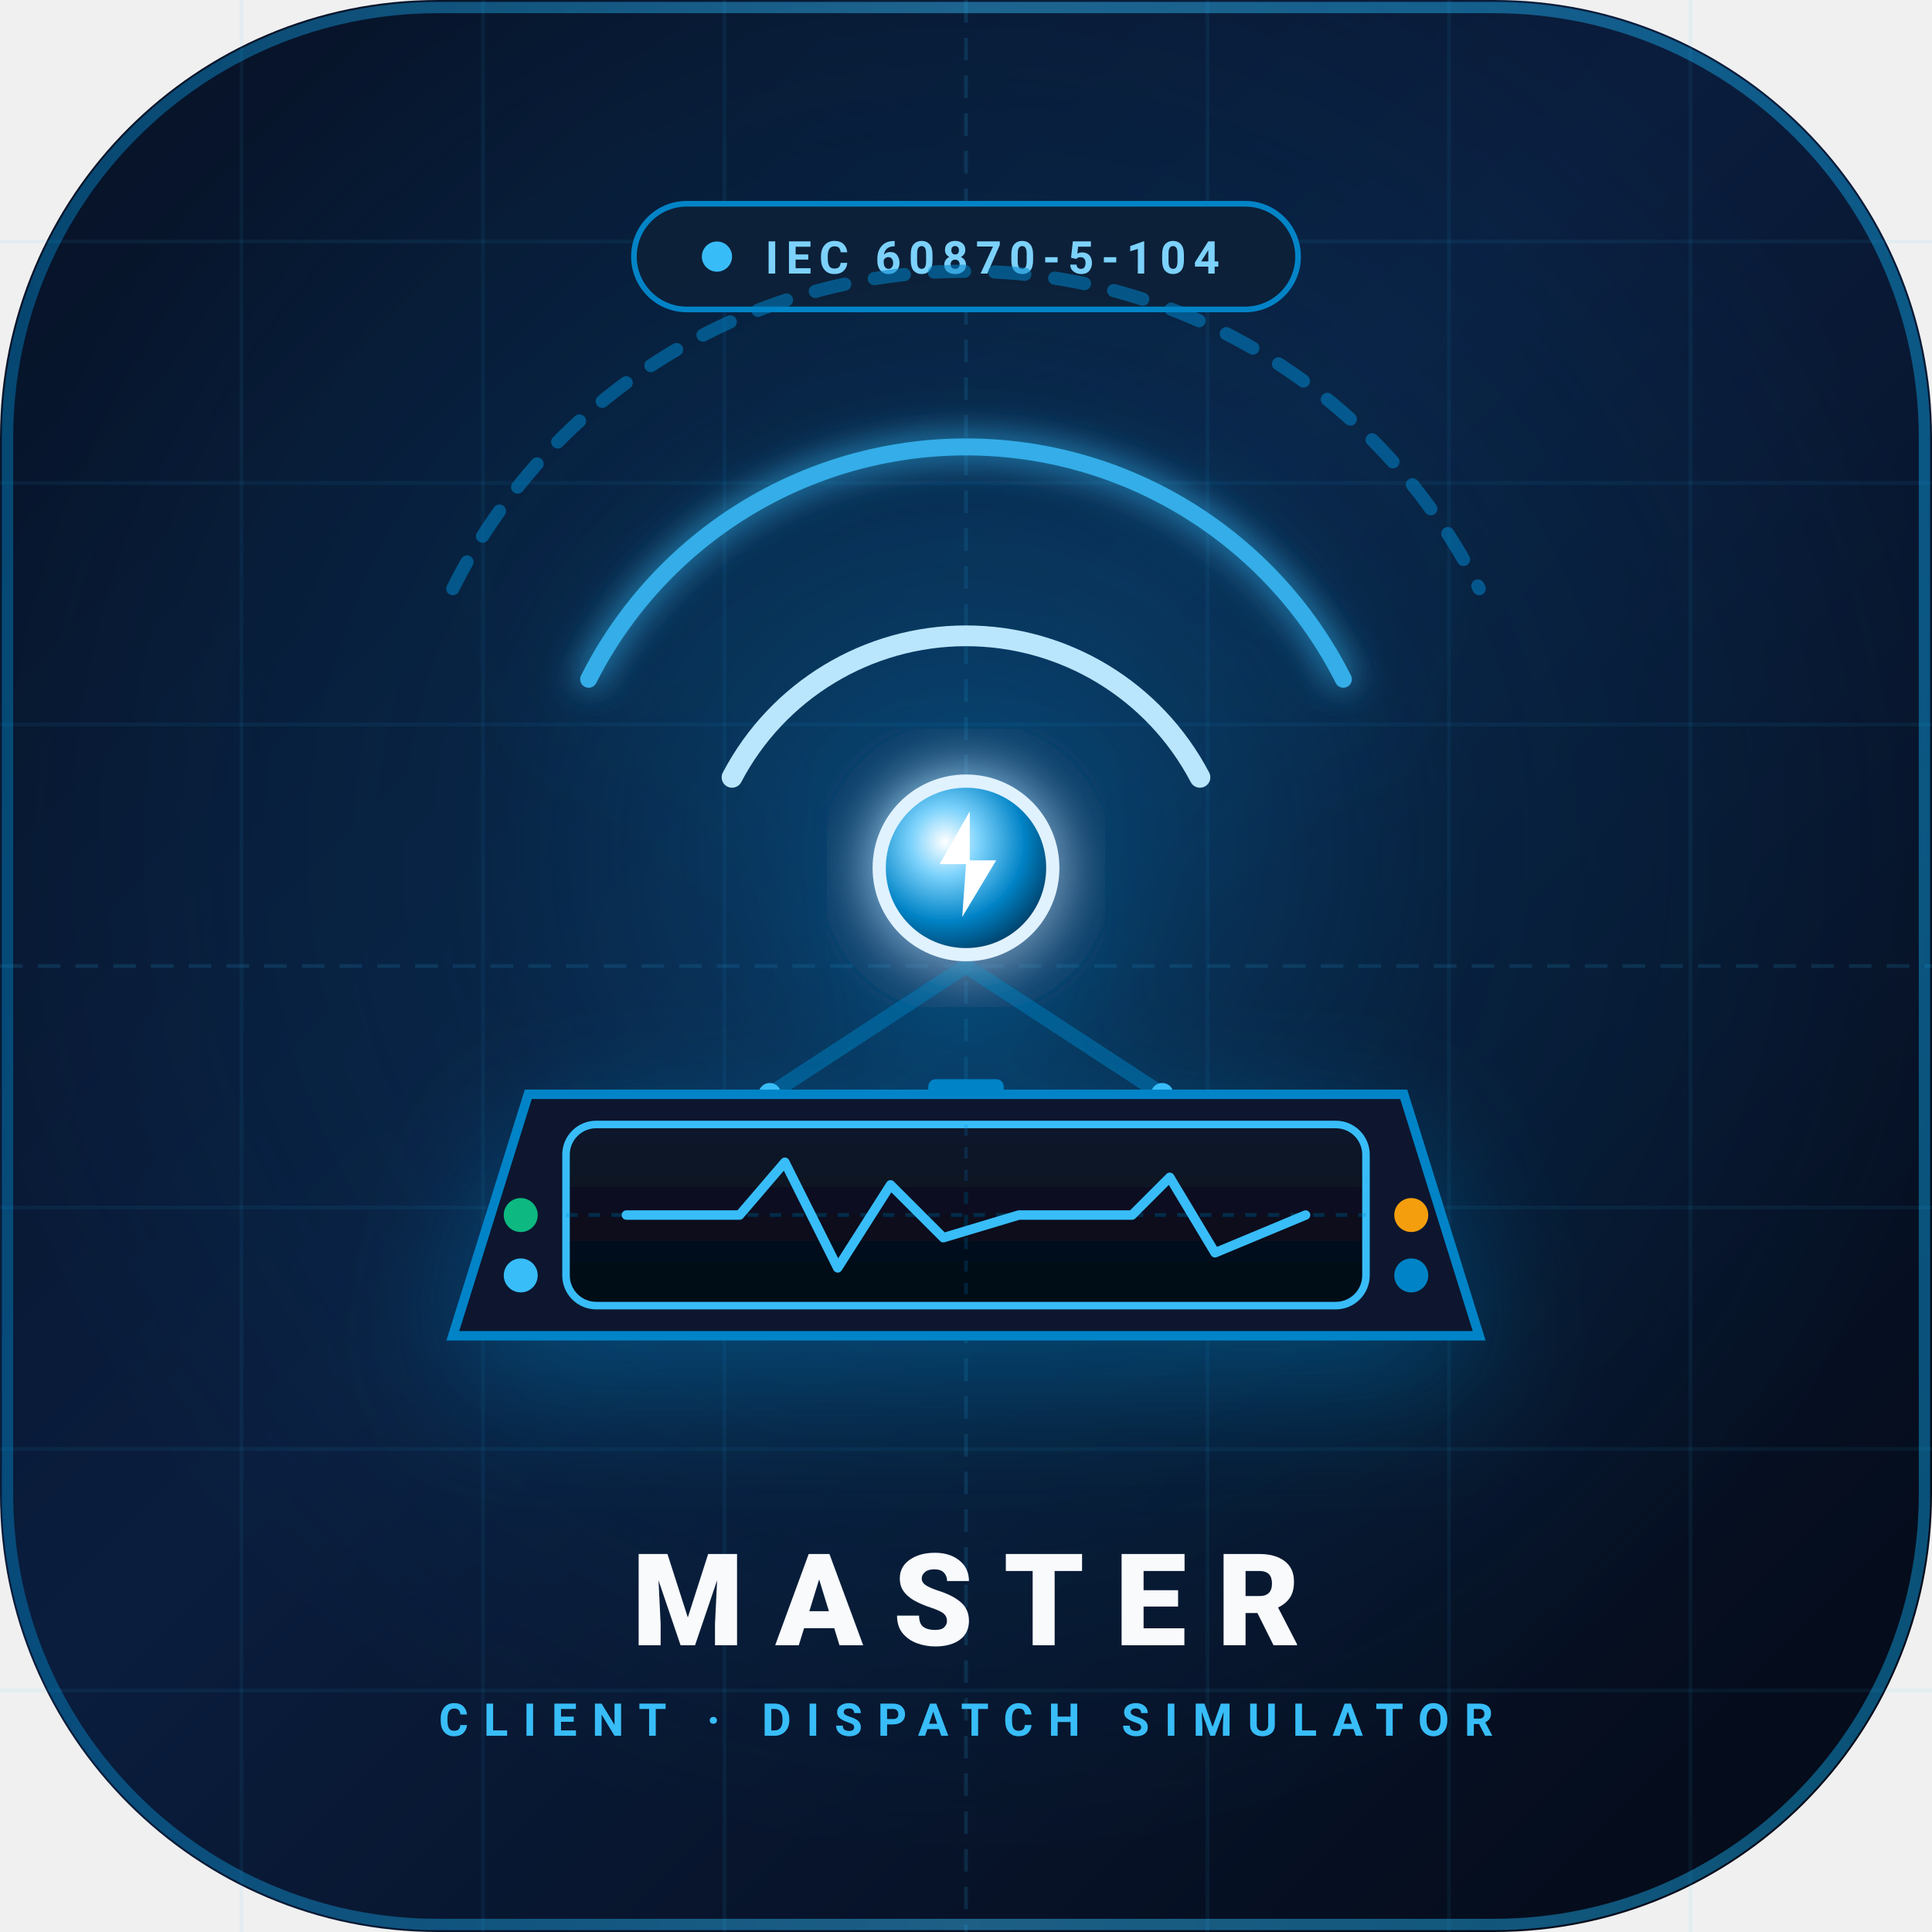
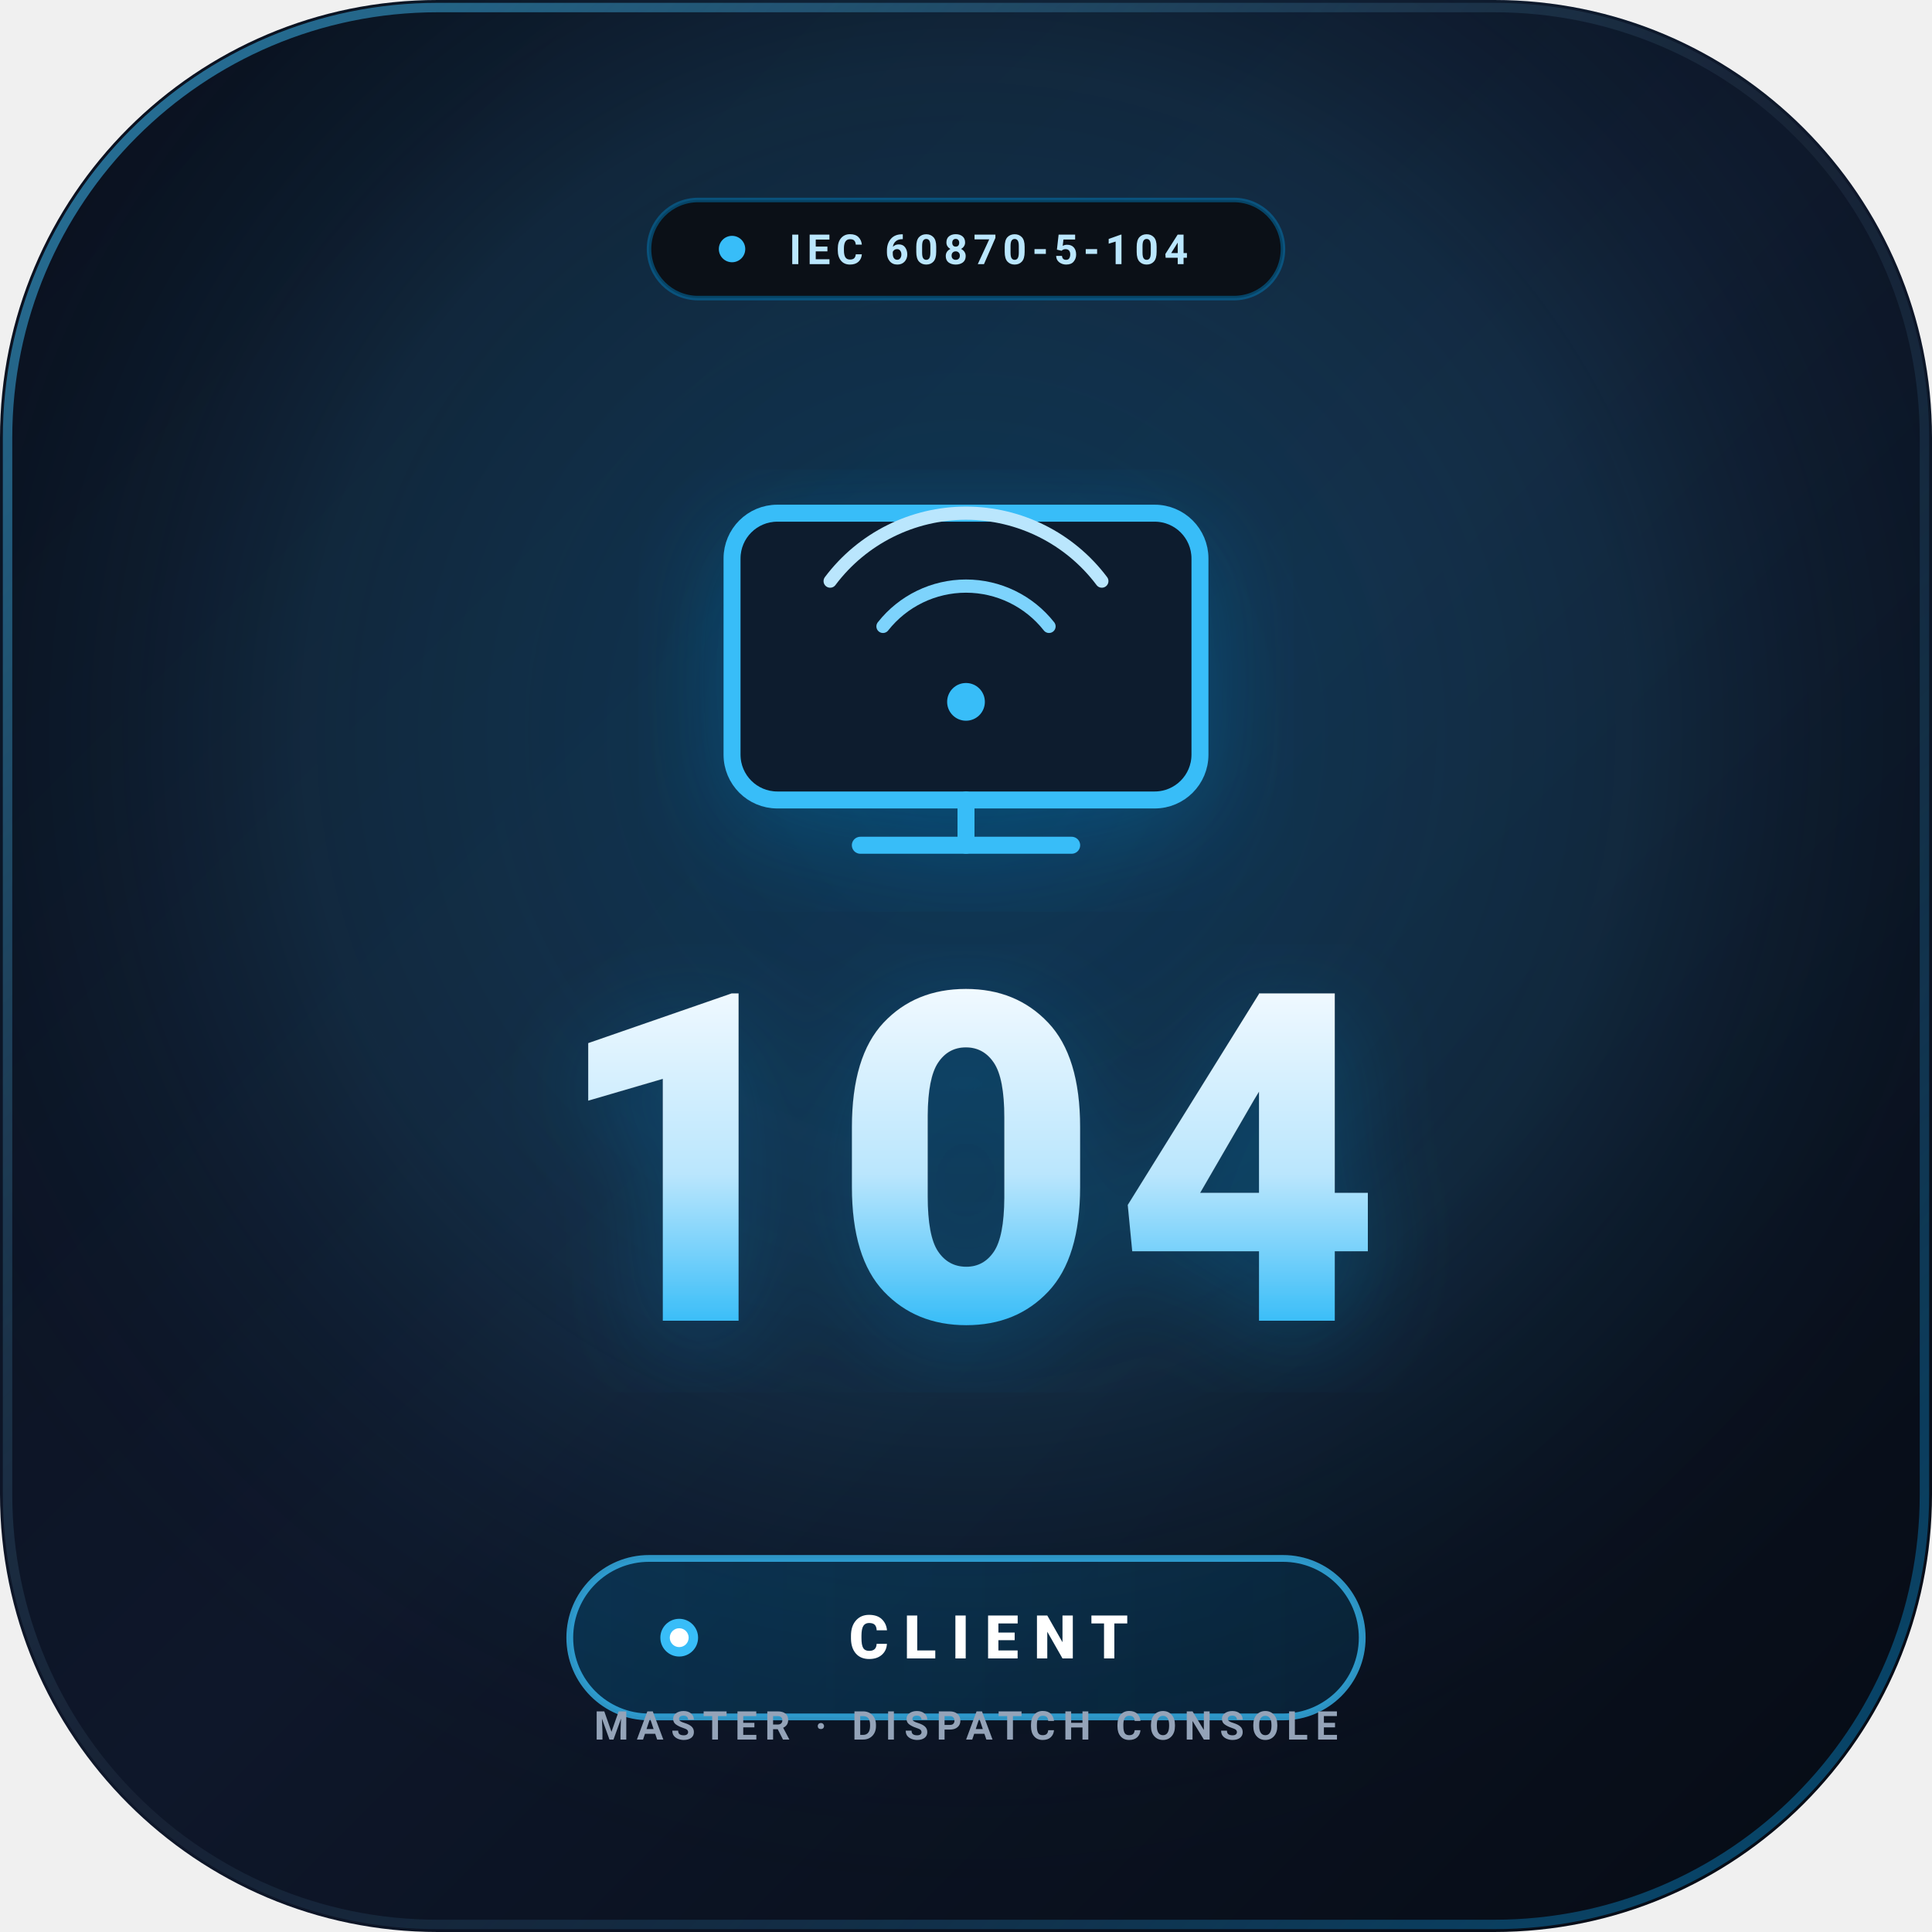
<svg xmlns="http://www.w3.org/2000/svg" viewBox="0 0 512 512" width="512" height="512">
  <defs>
-     <linearGradient id="bgMaster" x1="0%" y1="0%" x2="100%" y2="100%">
-       <stop offset="0%" stop-color="#061226" />
-       <stop offset="45%" stop-color="#0A1D3D" />
-       <stop offset="100%" stop-color="#040915" />
+     <linearGradient id="bgGrad" x1="0%" y1="0%" x2="100%" y2="100%">
+       <stop offset="0%" stop-color="#090F1C" />
+       <stop offset="50%" stop-color="#0E172A" />
+       <stop offset="100%" stop-color="#060B14" />
    </linearGradient>
-     <radialGradient id="centerGlowMaster" cx="50%" cy="44%" r="52%">
-       <stop offset="0%" stop-color="#0284C7" stop-opacity="0.38" />
-       <stop offset="50%" stop-color="#0369A1" stop-opacity="0.12" />
-       <stop offset="100%" stop-color="#0284C7" stop-opacity="0" />
+     <radialGradient id="spotlight" cx="50%" cy="38%" r="62%">
+       <stop offset="0%" stop-color="#0284C7" stop-opacity="0.28" />
+       <stop offset="55%" stop-color="#38BDF8" stop-opacity="0.12" />
+       <stop offset="100%" stop-color="#000000" stop-opacity="0" />
    </radialGradient>
-     <linearGradient id="cyanGrad" x1="0%" y1="0%" x2="100%" y2="0%">
-       <stop offset="0%" stop-color="#0284C7" />
-       <stop offset="50%" stop-color="#38BDF8" />
-       <stop offset="100%" stop-color="#0EA5E9" />
+     <linearGradient id="borderGrad" x1="0%" y1="0%" x2="100%" y2="100%">
+       <stop offset="0%" stop-color="#38BDF8" stop-opacity="0.65" />
+       <stop offset="50%" stop-color="#334155" stop-opacity="0.25" />
+       <stop offset="100%" stop-color="#0284C7" stop-opacity="0.55" />
    </linearGradient>
-     <radialGradient id="coreOrbGrad" cx="38%" cy="35%" r="65%">
-       <stop offset="0%" stop-color="#FFFFFF" />
-       <stop offset="30%" stop-color="#7DD3FC" />
-       <stop offset="70%" stop-color="#0284C7" />
-       <stop offset="100%" stop-color="#034570" />
-     </radialGradient>
-     <linearGradient id="mastGrad" x1="0%" y1="0%" x2="0%" y2="100%">
-       <stop offset="0%" stop-color="#7DD3FC" />
-       <stop offset="50%" stop-color="#0284C7" />
-       <stop offset="100%" stop-color="#0369A1" />
+     <linearGradient id="textGrad" x1="0%" y1="0%" x2="0%" y2="100%">
+       <stop offset="0%" stop-color="#F0F9FF" />
+       <stop offset="55%" stop-color="#BAE6FD" />
+       <stop offset="100%" stop-color="#38BDF8" />
    </linearGradient>
-     <linearGradient id="screenGrad" x1="0%" y1="0%" x2="0%" y2="100%">
-       <stop offset="0%" stop-color="#0B162B" />
-       <stop offset="100%" stop-color="#040914" />
+     <linearGradient id="badgeGrad" x1="0%" y1="0%" x2="100%" y2="0%">
+       <stop offset="0%" stop-color="#0284C7" stop-opacity="0.22" />
+       <stop offset="100%" stop-color="#0284C7" stop-opacity="0.14" />
    </linearGradient>
-     <filter id="shadowMaster" x="-20%" y="-20%" width="140%" height="140%">
-       <feDropShadow dx="0" dy="12" stdDeviation="18" flood-color="#0284C7" flood-opacity="0.4" />
-     </filter>
-     <filter id="glowWave" x="-20%" y="-20%" width="140%" height="140%">
-       <feGaussianBlur stdDeviation="4.5" result="blur" />
-       <feComposite in="SourceGraphic" in2="blur" operator="over" />
-     </filter>
-     <filter id="coreGlow" x="-30%" y="-30%" width="160%" height="160%">
-       <feGaussianBlur stdDeviation="7" result="blur" />
-       <feComposite in="SourceGraphic" in2="blur" operator="over" />
+     <filter id="heroGlow" x="-20%" y="-20%" width="140%" height="140%">
+       <feDropShadow dx="0" dy="6" stdDeviation="14" flood-color="#0284C7" flood-opacity="0.32" />
    </filter>
  </defs>
-   <rect width="512" height="512" rx="116" fill="url(#bgMaster)" />
-   <g stroke="#38BDF8" stroke-width="1" stroke-opacity="0.07">
-     <line x1="64" y1="0" x2="64" y2="512" />
-     <line x1="128" y1="0" x2="128" y2="512" />
-     <line x1="192" y1="0" x2="192" y2="512" />
-     <line x1="256" y1="0" x2="256" y2="512" stroke-opacity="0.14" stroke-dasharray="6 4" />
-     <line x1="320" y1="0" x2="320" y2="512" />
-     <line x1="384" y1="0" x2="384" y2="512" />
-     <line x1="448" y1="0" x2="448" y2="512" />
-     <line x1="0" y1="64" x2="512" y2="64" />
-     <line x1="0" y1="128" x2="512" y2="128" />
-     <line x1="0" y1="192" x2="512" y2="192" />
-     <line x1="0" y1="256" x2="512" y2="256" stroke-opacity="0.14" stroke-dasharray="6 4" />
-     <line x1="0" y1="320" x2="512" y2="320" />
-     <line x1="0" y1="384" x2="512" y2="384" />
-     <line x1="0" y1="448" x2="512" y2="448" />
+   <rect width="512" height="512" rx="116" fill="url(#bgGrad)" />
+   <rect width="512" height="512" rx="116" fill="url(#spotlight)" />
+   <rect x="2" y="2" width="508" height="508" rx="114" fill="none" stroke="url(#borderGrad)" stroke-width="2.5" />
+   <g transform="translate(256, 66)">
+     <rect x="-84" y="-13" width="168" height="26" rx="13" fill="#0B1017" stroke="#0284C7" stroke-width="1.2" stroke-opacity="0.45" />
+     <circle cx="-62" cy="0" r="3.5" fill="#38BDF8" />
+     <text x="6" y="4" font-family="system-ui, -apple-system, 'Segoe UI', Roboto, sans-serif" font-size="11" font-weight="700" fill="#BAE6FD" letter-spacing="1.5" text-anchor="middle">IEC 60870-5-104</text>
  </g>
-   <rect width="512" height="512" rx="116" fill="url(#centerGlowMaster)" />
-   <rect x="2" y="2" width="508" height="508" rx="114" fill="none" stroke="url(#cyanGrad)" stroke-width="3" stroke-opacity="0.45" />
-   <g transform="translate(256, 68)">
-     <rect x="-88" y="-14" width="176" height="28" rx="14" fill="#0C2038" stroke="#0284C7" stroke-width="1.5" />
-     <circle cx="-66" cy="0" r="4" fill="#38BDF8" />
-     <text x="7" y="4.5" font-family="-apple-system, BlinkMacSystemFont, 'Segoe UI', Roboto, sans-serif" font-size="12" font-weight="700" fill="#7DD3FC" letter-spacing="2" text-anchor="middle">IEC 60870-5-104</text>
+   <g transform="translate(256, 172)" filter="url(#heroGlow)">
+     <rect x="-62" y="-36" width="124" height="76" rx="12" fill="#0C1B2F" stroke="#38BDF8" stroke-width="4.5" />
+     <line x1="-28" y1="52" x2="28" y2="52" stroke="#38BDF8" stroke-width="4.5" stroke-linecap="round" />
+     <line x1="0" y1="40" x2="0" y2="52" stroke="#38BDF8" stroke-width="4.5" stroke-linecap="round" />
+     <circle cx="0" cy="14" r="5" fill="#38BDF8" />
+     <path d="M -22 -6 A 28 28 0 0 1 22 -6" fill="none" stroke="#7DD3FC" stroke-width="3.5" stroke-linecap="round" />
+     <path d="M -36 -18 A 45 45 0 0 1 36 -18" fill="none" stroke="#BAE6FD" stroke-width="3.5" stroke-linecap="round" />
  </g>
-   <g filter="url(#shadowMaster)" transform="translate(0, -6)">
-     <path d="M 120 162 A 152 152 0 0 1 392 162" fill="none" stroke="#0284C7" stroke-width="3.5" stroke-linecap="round" stroke-dasharray="8 8" opacity="0.55" />
-     <path d="M 156 186 A 112 112 0 0 1 356 186" fill="none" stroke="#38BDF8" stroke-width="4.5" stroke-linecap="round" opacity="0.9" filter="url(#glowWave)" />
-     <path d="M 194 212 A 70 70 0 0 1 318 212" fill="none" stroke="#BAE6FD" stroke-width="5.5" stroke-linecap="round" />
-     <line x1="256" y1="236" x2="256" y2="296" stroke="url(#mastGrad)" stroke-width="8" stroke-linecap="round" />
-     <rect x="246" y="292" width="20" height="6" rx="2" fill="#0284C7" />
-     <line x1="256" y1="262" x2="204" y2="296" stroke="#0369A1" stroke-width="4" stroke-linecap="round" opacity="0.75" />
-     <line x1="256" y1="262" x2="308" y2="296" stroke="#0369A1" stroke-width="4" stroke-linecap="round" opacity="0.75" />
-     <circle cx="204" cy="296" r="3" fill="#38BDF8" />
-     <circle cx="308" cy="296" r="3" fill="#38BDF8" />
-     <circle cx="256" cy="236" r="23" fill="url(#coreOrbGrad)" stroke="#E0F2FE" stroke-width="3.5" filter="url(#coreGlow)" />
-     <path d="M 257 221 L 249 235 L 256 235 L 255 249 L 264 234 L 257 234 Z" fill="#FFFFFF" />
-     <g transform="translate(256, 336)">
-       <path d="M -136 24 L -116 -40 L 116 -40 L 136 24 Z" fill="#0A182E" stroke="#0284C7" stroke-width="2.5" />
-       <rect x="-106" y="-32" width="212" height="48" rx="8" fill="url(#screenGrad)" stroke="#38BDF8" stroke-width="2" />
-       <line x1="-106" y1="-8" x2="106" y2="-8" stroke="#0284C7" stroke-width="1" stroke-opacity="0.25" stroke-dasharray="3 3" />
-       <line x1="0" y1="-32" x2="0" y2="16" stroke="#0284C7" stroke-width="1" stroke-opacity="0.2" stroke-dasharray="3 3" />
-       <path d="M -90 -8 L -60 -8 L -48 -22 L -34 6 L -20 -16 L -6 -2 L 14 -8 L 44 -8 L 54 -18 L 66 2 L 90 -8" fill="none" stroke="#38BDF8" stroke-width="2.5" stroke-linecap="round" stroke-linejoin="round" />
-       <circle cx="-118" cy="-8" r="4.5" fill="#10B981" />
-       <circle cx="-118" cy="8" r="4.5" fill="#38BDF8" />
-       <circle cx="118" cy="-8" r="4.5" fill="#F59E0B" />
-       <circle cx="118" cy="8" r="4.5" fill="#0284C7" />
-     </g>
+   <g transform="translate(256, 350)">
+     <text x="0" y="0" font-family="system-ui, -apple-system, 'Segoe UI', Roboto, sans-serif" font-size="122" font-weight="900" fill="url(#textGrad)" letter-spacing="4" text-anchor="middle" filter="url(#heroGlow)">104</text>
  </g>
-   <g transform="translate(256, 436)">
-     <text x="0" y="0" font-family="-apple-system, BlinkMacSystemFont, 'Segoe UI', Roboto, sans-serif" font-size="34" font-weight="900" fill="#F8FAFC" letter-spacing="8" text-anchor="middle">MASTER</text>
-     <text x="0" y="24" font-family="-apple-system, BlinkMacSystemFont, 'Segoe UI', Roboto, sans-serif" font-size="12" font-weight="700" fill="#38BDF8" letter-spacing="4" text-anchor="middle">CLIENT · DISPATCH SIMULATOR</text>
+   <g transform="translate(256, 434)">
+     <rect x="-105" y="-21" width="210" height="42" rx="21" fill="url(#badgeGrad)" stroke="#38BDF8" stroke-width="1.8" stroke-opacity="0.75" />
+     <circle cx="-76" cy="0" r="5" fill="#38BDF8" />
+     <circle cx="-76" cy="0" r="2.5" fill="#FFFFFF" />
+     <text x="6" y="5.5" font-family="system-ui, -apple-system, 'Segoe UI', Roboto, sans-serif" font-size="16" font-weight="900" fill="#FFFFFF" letter-spacing="4" text-anchor="middle">CLIENT</text>
+     <text x="0" y="27" font-family="system-ui, -apple-system, 'Segoe UI', Roboto, sans-serif" font-size="10.5" font-weight="700" fill="#94A3B8" letter-spacing="2" text-anchor="middle">MASTER · DISPATCH CONSOLE</text>
  </g>
</svg>
